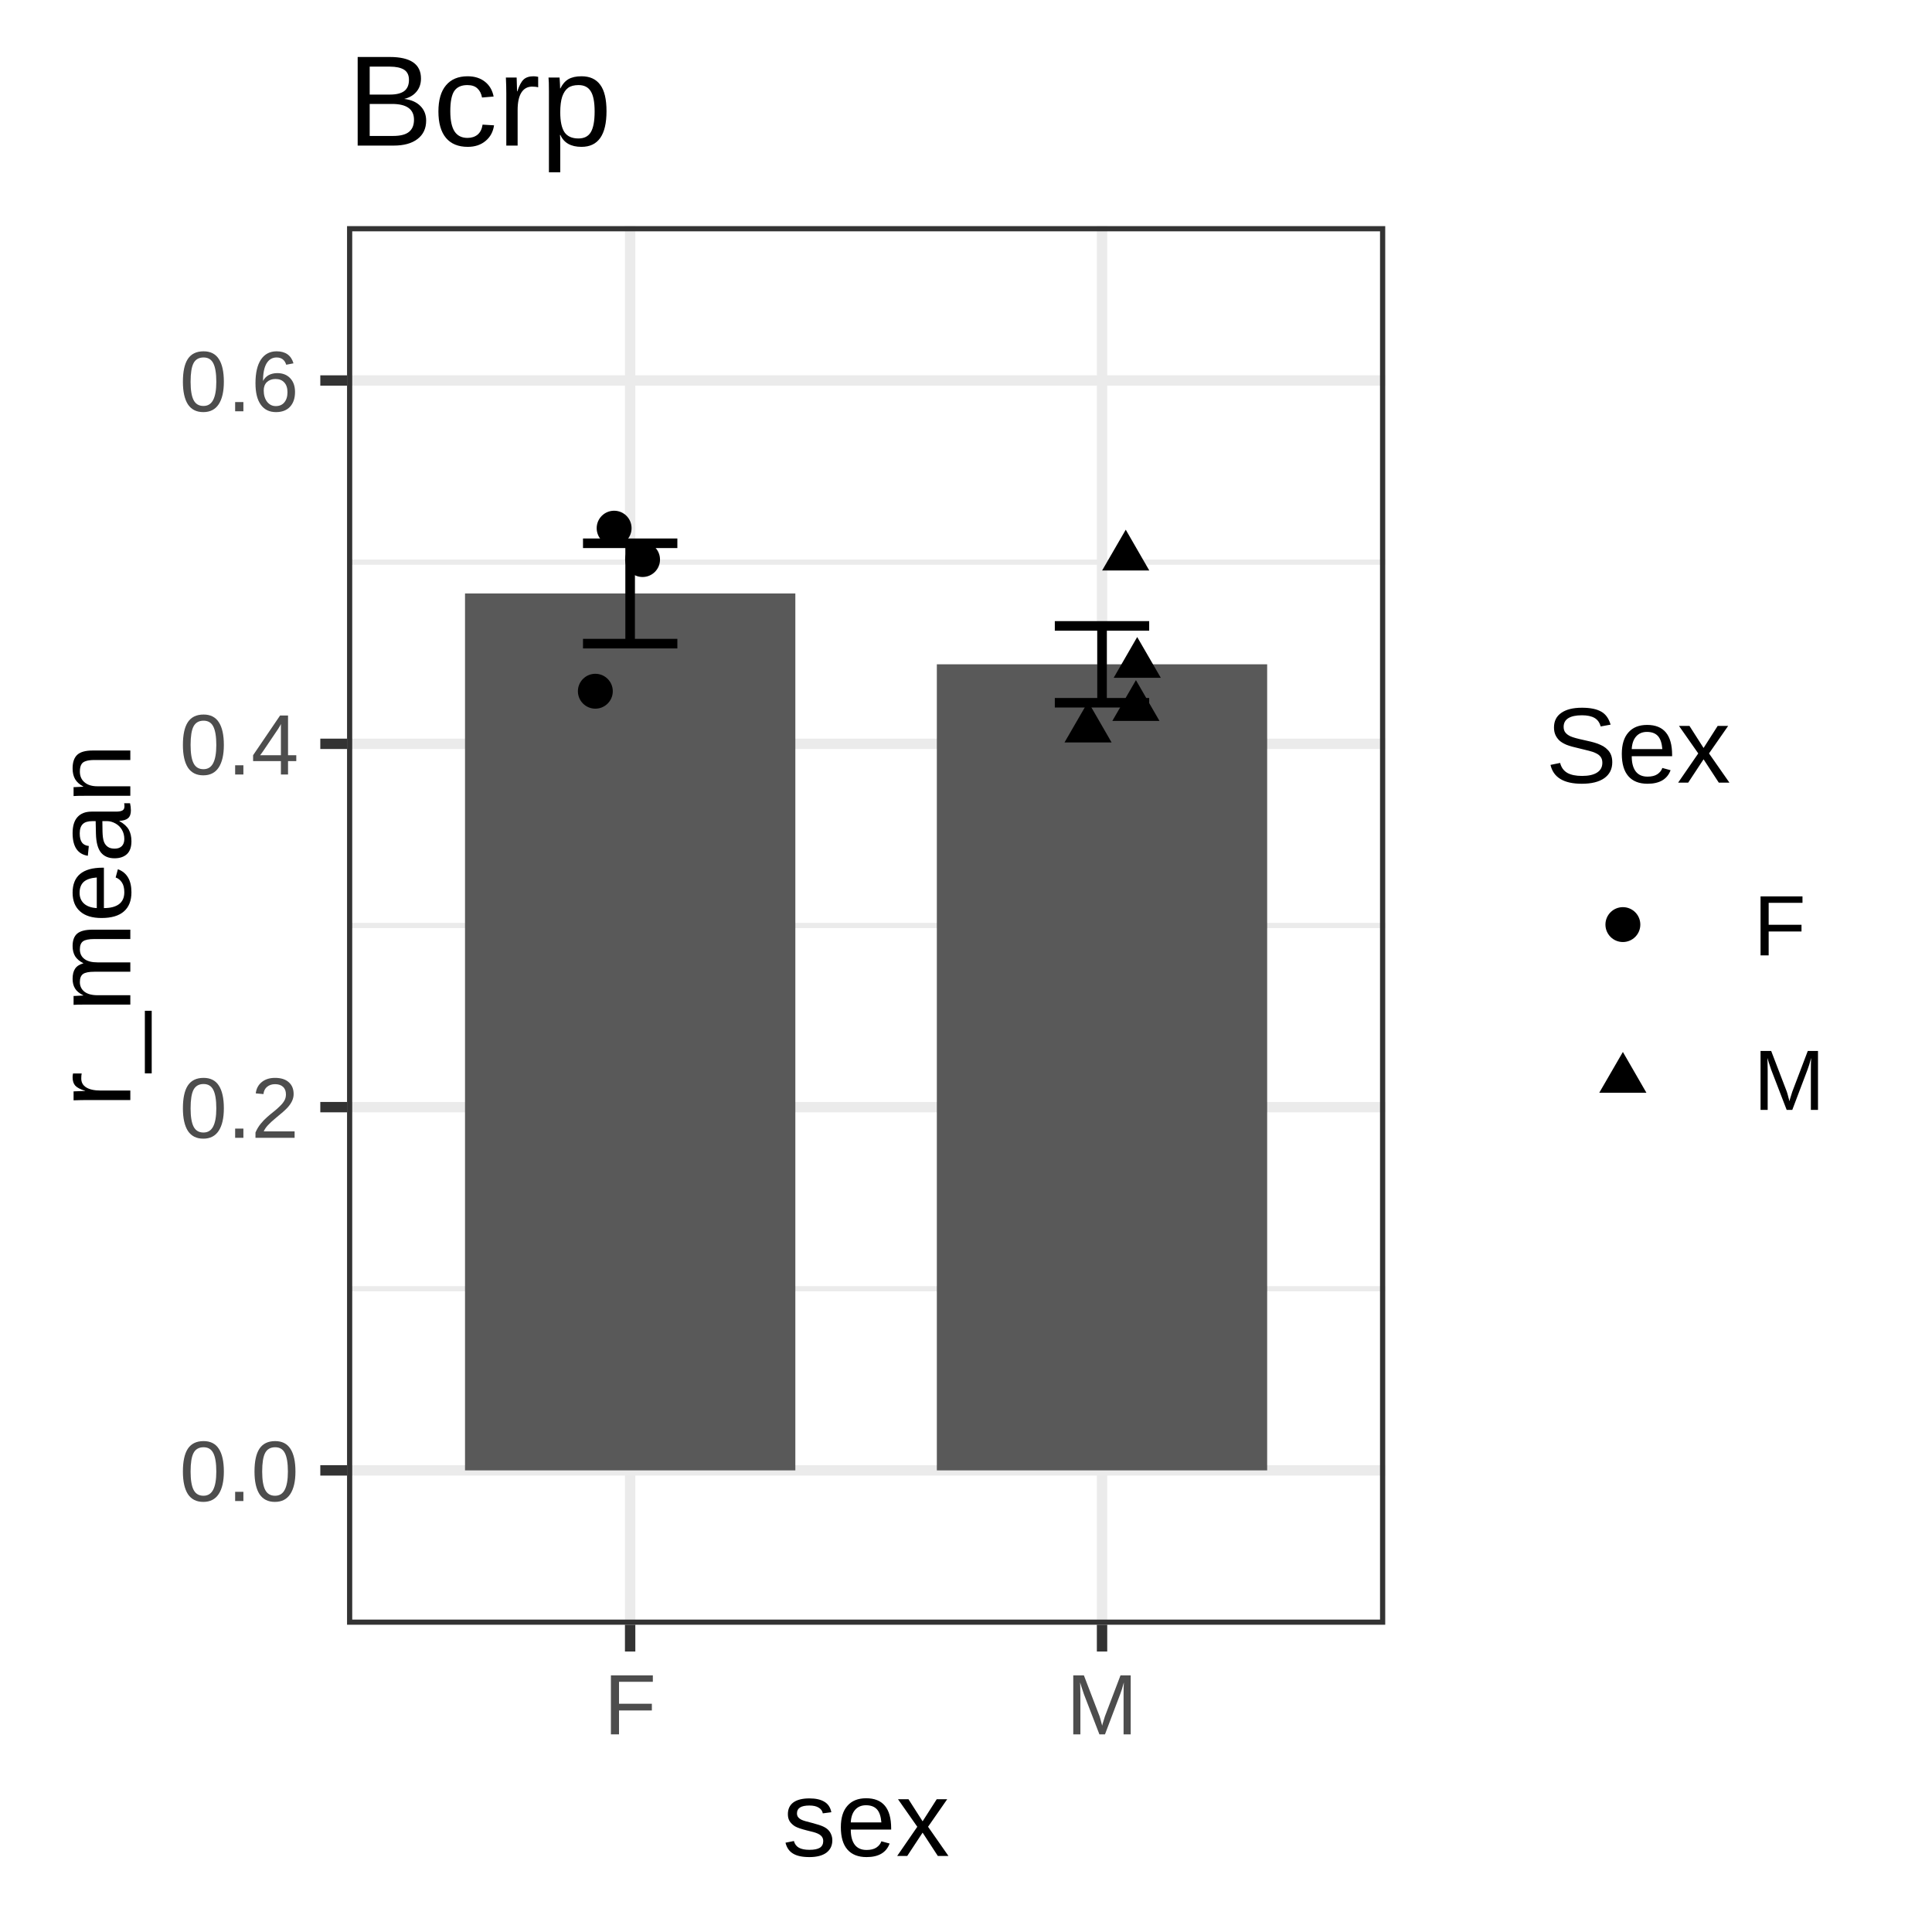
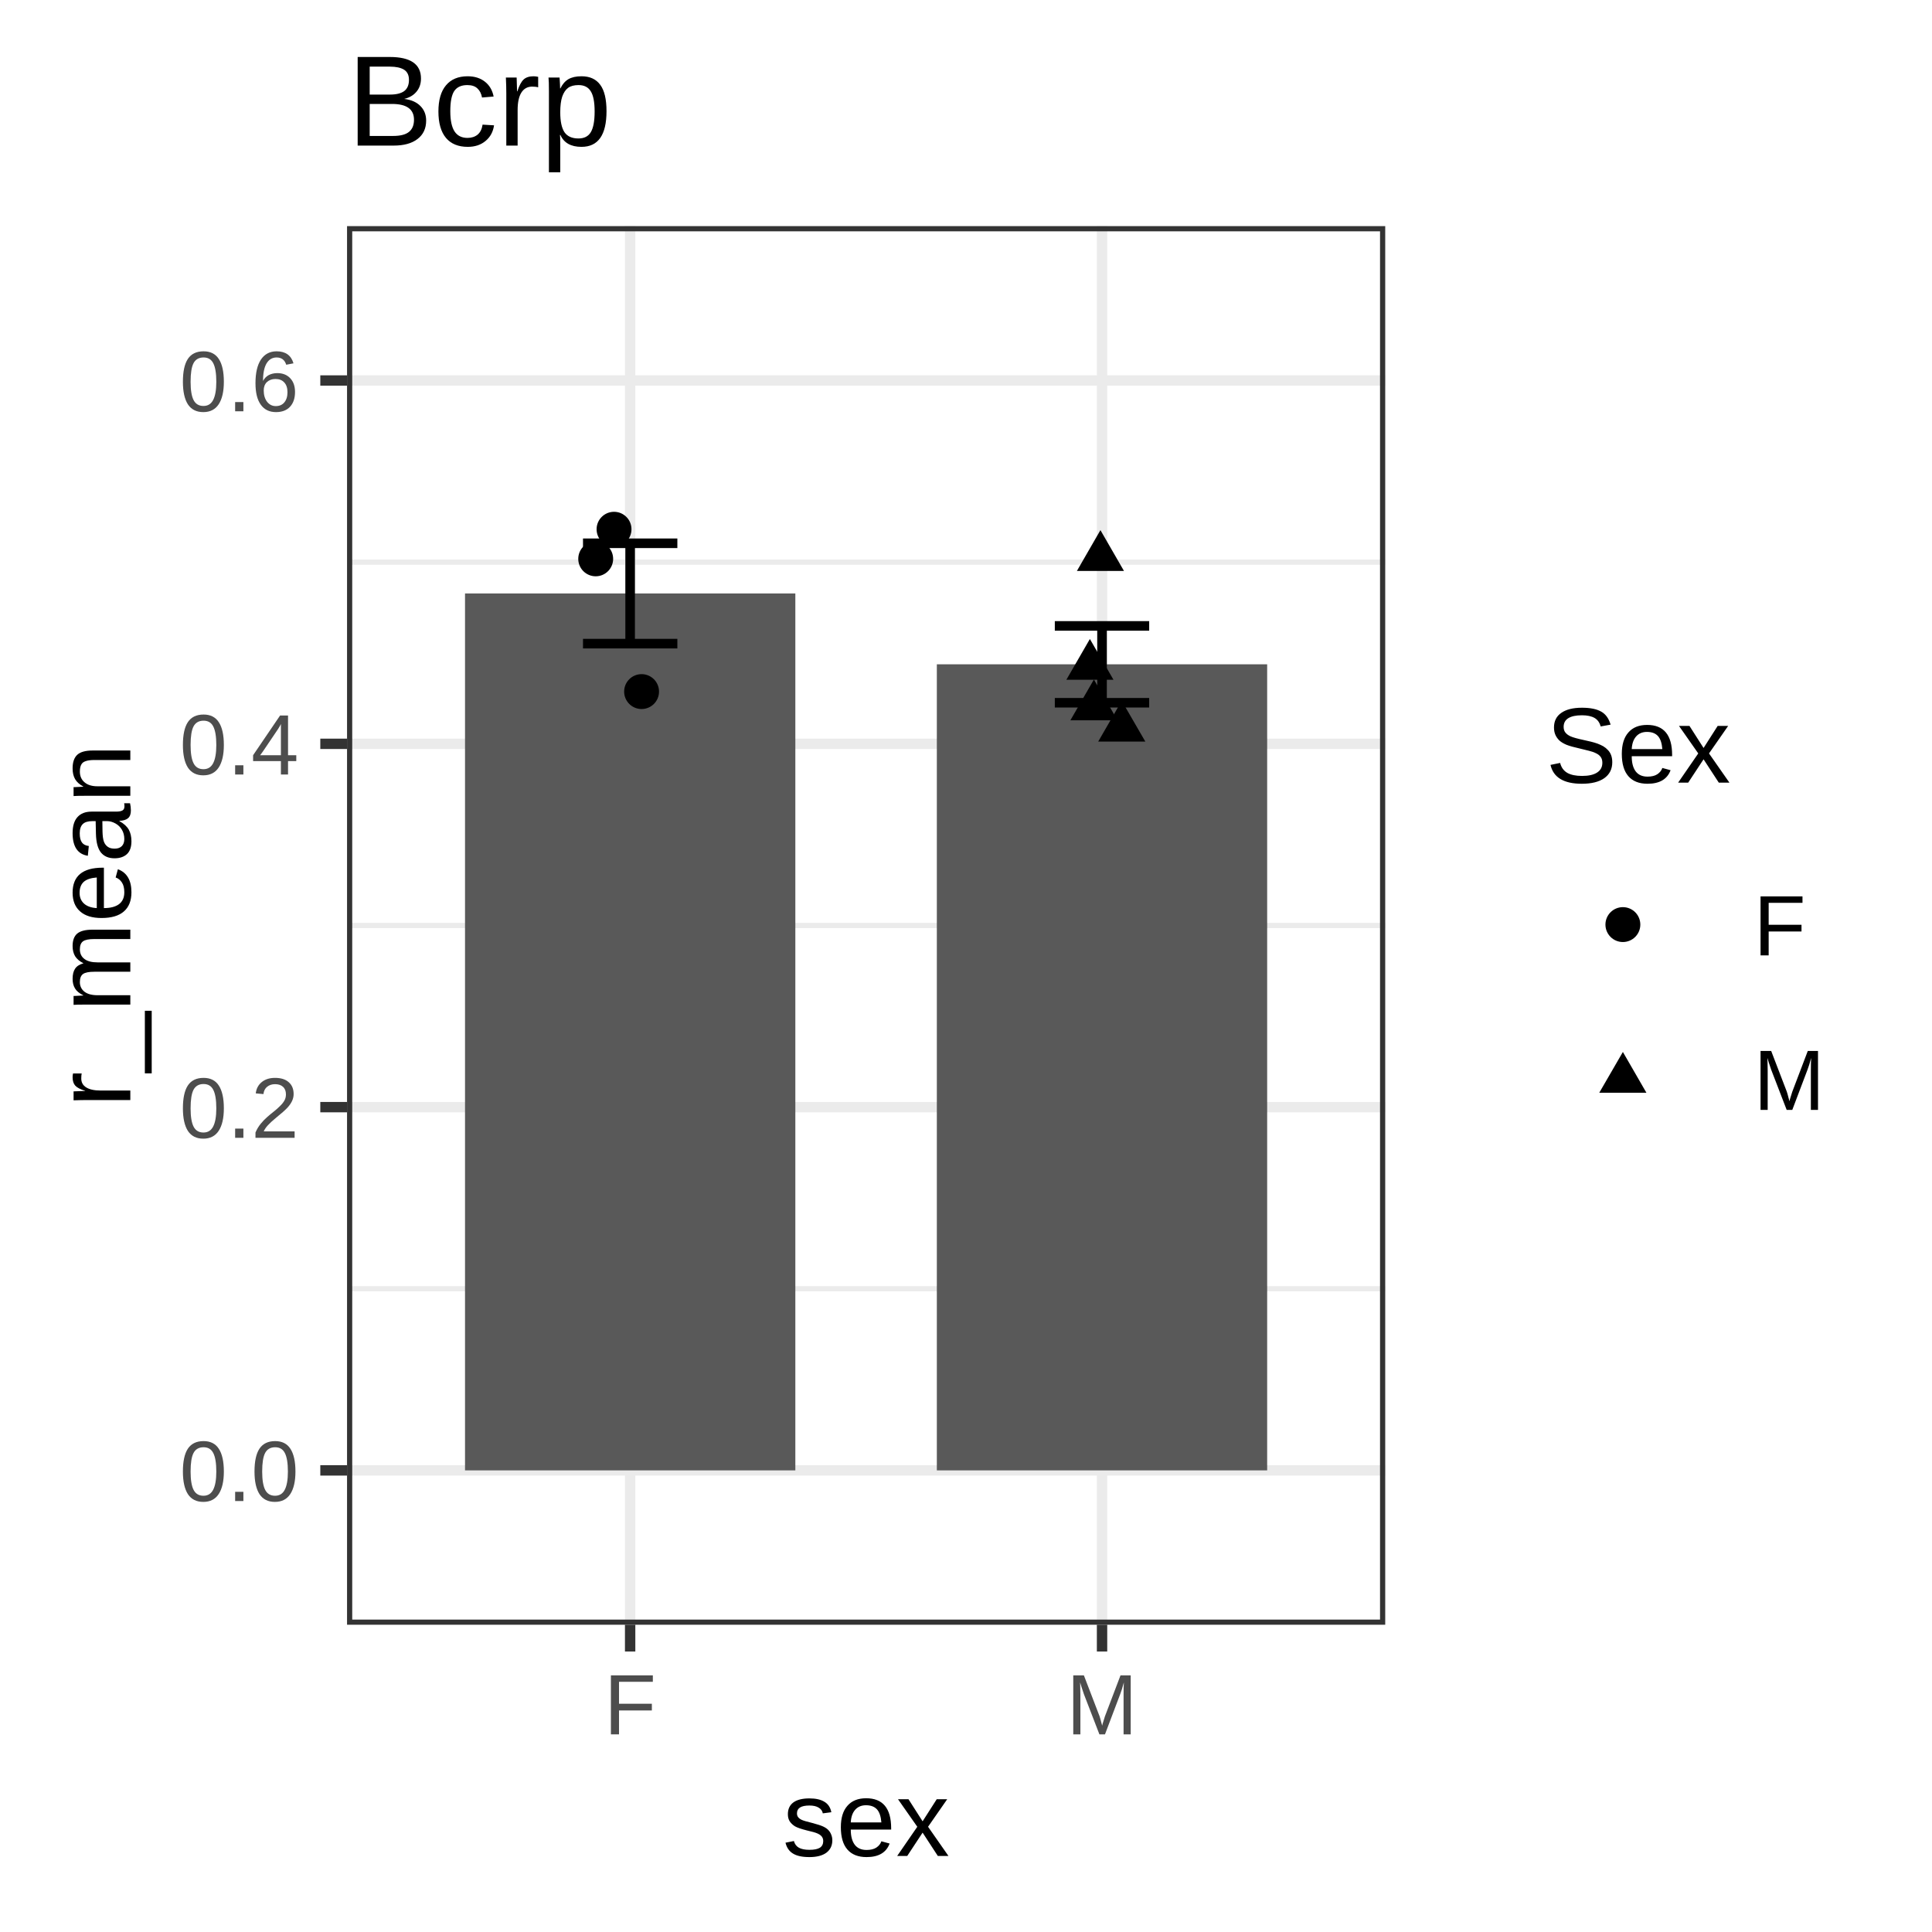
<svg xmlns="http://www.w3.org/2000/svg" class="svglite" width="216.00pt" height="216.00pt" viewBox="0 0 216.00 216.00">
  <defs>
    <style type="text/css">
    .svglite line, .svglite polyline, .svglite polygon, .svglite path, .svglite rect, .svglite circle {
      fill: none;
      stroke: #000000;
      stroke-linecap: round;
      stroke-linejoin: round;
      stroke-miterlimit: 10.00;
    }
    .svglite text {
      white-space: pre;
    }
  </style>
  </defs>
  <rect width="100%" height="100%" style="stroke: none; fill: #FFFFFF;" />
  <defs>
    <clipPath id="cpMC4wMHwyMTYuMDB8MC4wMHwyMTYuMDA=">
      <rect x="0.00" y="0.00" width="216.00" height="216.00" />
    </clipPath>
  </defs>
  <g clip-path="url(#cpMC4wMHwyMTYuMDB8MC4wMHwyMTYuMDA=)">
    <rect x="0" y="0.00" width="216.00" height="216.00" style="stroke-width: 1.16; stroke: #FFFFFF; fill: #FFFFFF;" />
  </g>
  <defs>
    <clipPath id="cpMzguODB8MTU0Ljg2fDI1LjI4fDE4MS42NQ==">
      <rect x="38.80" y="25.28" width="116.07" height="156.37" />
    </clipPath>
  </defs>
  <g clip-path="url(#cpMzguODB8MTU0Ljg2fDI1LjI4fDE4MS42NQ==)">
    <rect x="38.80" y="25.28" width="116.07" height="156.37" style="stroke-width: 1.16; stroke: none; fill: #FFFFFF;" />
    <polyline points="38.80,144.08 154.86,144.08 " style="stroke-width: 0.58; stroke: #EBEBEB; stroke-linecap: butt;" />
    <polyline points="38.80,103.47 154.86,103.47 " style="stroke-width: 0.58; stroke: #EBEBEB; stroke-linecap: butt;" />
    <polyline points="38.80,62.85 154.86,62.85 " style="stroke-width: 0.58; stroke: #EBEBEB; stroke-linecap: butt;" />
    <polyline points="38.80,164.39 154.86,164.39 " style="stroke-width: 1.16; stroke: #EBEBEB; stroke-linecap: butt;" />
    <polyline points="38.80,123.78 154.86,123.78 " style="stroke-width: 1.16; stroke: #EBEBEB; stroke-linecap: butt;" />
    <polyline points="38.80,83.16 154.86,83.16 " style="stroke-width: 1.16; stroke: #EBEBEB; stroke-linecap: butt;" />
    <polyline points="38.80,42.54 154.86,42.54 " style="stroke-width: 1.16; stroke: #EBEBEB; stroke-linecap: butt;" />
    <polyline points="70.45,181.65 70.45,25.28 " style="stroke-width: 1.16; stroke: #EBEBEB; stroke-linecap: butt;" />
    <polyline points="123.21,181.65 123.21,25.28 " style="stroke-width: 1.16; stroke: #EBEBEB; stroke-linecap: butt;" />
    <rect x="51.99" y="66.35" width="36.93" height="98.04" style="stroke-width: 1.07; stroke: none; stroke-linecap: butt; stroke-linejoin: miter; fill: #595959;" />
    <rect x="104.74" y="74.27" width="36.93" height="90.12" style="stroke-width: 1.07; stroke: none; stroke-linecap: butt; stroke-linejoin: miter; fill: #595959;" />
    <polyline points="65.18,60.74 75.73,60.74 " style="stroke-width: 1.07; stroke-linecap: butt;" />
    <polyline points="70.45,60.74 70.45,71.96 " style="stroke-width: 1.07; stroke-linecap: butt;" />
    <polyline points="65.18,71.96 75.73,71.96 " style="stroke-width: 1.07; stroke-linecap: butt;" />
    <polyline points="117.93,69.98 128.48,69.98 " style="stroke-width: 1.07; stroke-linecap: butt;" />
    <polyline points="123.21,69.98 123.21,78.57 " style="stroke-width: 1.07; stroke-linecap: butt;" />
    <polyline points="117.93,78.57 128.48,78.57 " style="stroke-width: 1.07; stroke-linecap: butt;" />
-     <circle cx="68.66" cy="59.05" r="1.95" style="stroke-width: 0.71; stroke: none; fill: #000000;" />
-     <circle cx="71.84" cy="62.56" r="1.95" style="stroke-width: 0.71; stroke: none; fill: #000000;" />
-     <polygon points="127.14,71.22 129.78,75.78 124.51,75.78 " style="stroke-width: 0.71; stroke: none; fill: #000000;" />
-     <polygon points="127.00,76.04 129.63,80.60 124.36,80.60 " style="stroke-width: 0.71; stroke: none; fill: #000000;" />
-     <polygon points="121.65,78.45 124.28,83.01 119.01,83.01 " style="stroke-width: 0.71; stroke: none; fill: #000000;" />
-     <polygon points="125.86,59.22 128.49,63.78 123.22,63.78 " style="stroke-width: 0.71; stroke: none; fill: #000000;" />
-     <circle cx="66.56" cy="77.28" r="1.95" style="stroke-width: 0.71; stroke: none; fill: #000000;" />
+     <circle cx="68.65" cy="59.17" r="1.95" style="stroke-width: 0.71; stroke: none; fill: #000000;" />
+     <circle cx="66.60" cy="62.48" r="1.95" style="stroke-width: 0.71; stroke: none; fill: #000000;" />
+     <polygon points="121.85,71.44 124.49,76.00 119.22,76.00 " style="stroke-width: 0.71; stroke: none; fill: #000000;" />
+     <polygon points="122.30,75.97 124.94,80.53 119.67,80.53 " style="stroke-width: 0.71; stroke: none; fill: #000000;" />
+     <polygon points="125.41,78.35 128.05,82.91 122.78,82.91 " style="stroke-width: 0.71; stroke: none; fill: #000000;" />
+     <polygon points="123.03,59.27 125.66,63.83 120.40,63.83 " style="stroke-width: 0.71; stroke: none; fill: #000000;" />
+     <circle cx="71.73" cy="77.32" r="1.95" style="stroke-width: 0.71; stroke: none; fill: #000000;" />
    <rect x="38.80" y="25.28" width="116.07" height="156.37" style="stroke-width: 1.16; stroke: #333333;" />
  </g>
  <g clip-path="url(#cpMC4wMHwyMTYuMDB8MC4wMHwyMTYuMDA=)">
    <text x="33.42" y="167.82" text-anchor="end" style="font-size: 9.60px;fill: #4D4D4D; font-family: &quot;Arial&quot;;" textLength="13.33px" lengthAdjust="spacingAndGlyphs">0.0</text>
    <text x="33.42" y="127.21" text-anchor="end" style="font-size: 9.60px;fill: #4D4D4D; font-family: &quot;Arial&quot;;" textLength="13.33px" lengthAdjust="spacingAndGlyphs">0.2</text>
    <text x="33.42" y="86.59" text-anchor="end" style="font-size: 9.60px;fill: #4D4D4D; font-family: &quot;Arial&quot;;" textLength="13.33px" lengthAdjust="spacingAndGlyphs">0.4</text>
    <text x="33.42" y="45.98" text-anchor="end" style="font-size: 9.60px;fill: #4D4D4D; font-family: &quot;Arial&quot;;" textLength="13.33px" lengthAdjust="spacingAndGlyphs">0.6</text>
    <polyline points="35.81,164.39 38.80,164.39 " style="stroke-width: 1.16; stroke: #333333; stroke-linecap: butt;" />
    <polyline points="35.81,123.78 38.80,123.78 " style="stroke-width: 1.16; stroke: #333333; stroke-linecap: butt;" />
    <polyline points="35.81,83.16 38.80,83.16 " style="stroke-width: 1.16; stroke: #333333; stroke-linecap: butt;" />
    <polyline points="35.81,42.54 38.80,42.54 " style="stroke-width: 1.16; stroke: #333333; stroke-linecap: butt;" />
    <polyline points="70.45,184.64 70.45,181.65 " style="stroke-width: 1.16; stroke: #333333; stroke-linecap: butt;" />
    <polyline points="123.21,184.64 123.21,181.65 " style="stroke-width: 1.16; stroke: #333333; stroke-linecap: butt;" />
    <text x="70.45" y="193.90" text-anchor="middle" style="font-size: 9.60px;fill: #4D4D4D; font-family: &quot;Arial&quot;;" textLength="5.86px" lengthAdjust="spacingAndGlyphs">F</text>
    <text x="123.21" y="193.90" text-anchor="middle" style="font-size: 9.60px;fill: #4D4D4D; font-family: &quot;Arial&quot;;" textLength="7.99px" lengthAdjust="spacingAndGlyphs">M</text>
    <text x="96.83" y="207.50" text-anchor="middle" style="font-size: 12.00px; font-family: &quot;Arial&quot;;" textLength="18.68px" lengthAdjust="spacingAndGlyphs">sex</text>
    <text transform="translate(14.57,103.47) rotate(-90)" text-anchor="middle" style="font-size: 12.00px; font-family: &quot;Arial&quot;;" textLength="40.69px" lengthAdjust="spacingAndGlyphs">r_mean</text>
    <rect x="166.82" y="71.66" width="43.20" height="63.61" style="stroke-width: 1.16; stroke: none; fill: #FFFFFF;" />
    <text x="172.80" y="87.50" style="font-size: 12.00px; font-family: &quot;Arial&quot;;" textLength="20.69px" lengthAdjust="spacingAndGlyphs">Sex</text>
    <rect x="172.80" y="94.73" width="17.28" height="17.28" style="stroke-width: 1.16; stroke: none; fill: #FFFFFF;" />
    <circle cx="181.44" cy="103.37" r="1.95" style="stroke-width: 0.71; stroke: none; fill: #000000;" />
    <rect x="172.80" y="112.01" width="17.28" height="17.28" style="stroke-width: 1.16; stroke: none; fill: #FFFFFF;" />
    <polygon points="181.44,117.61 184.07,122.17 178.80,122.17 " style="stroke-width: 0.71; stroke: none; fill: #000000;" />
    <text x="196.05" y="106.81" style="font-size: 9.60px; font-family: &quot;Arial&quot;;" textLength="5.86px" lengthAdjust="spacingAndGlyphs">F</text>
    <text x="196.05" y="124.09" style="font-size: 9.60px; font-family: &quot;Arial&quot;;" textLength="7.99px" lengthAdjust="spacingAndGlyphs">M</text>
    <text x="38.80" y="16.28" style="font-size: 14.40px; font-family: &quot;Arial&quot;;" textLength="29.60px" lengthAdjust="spacingAndGlyphs">Bcrp</text>
  </g>
</svg>
